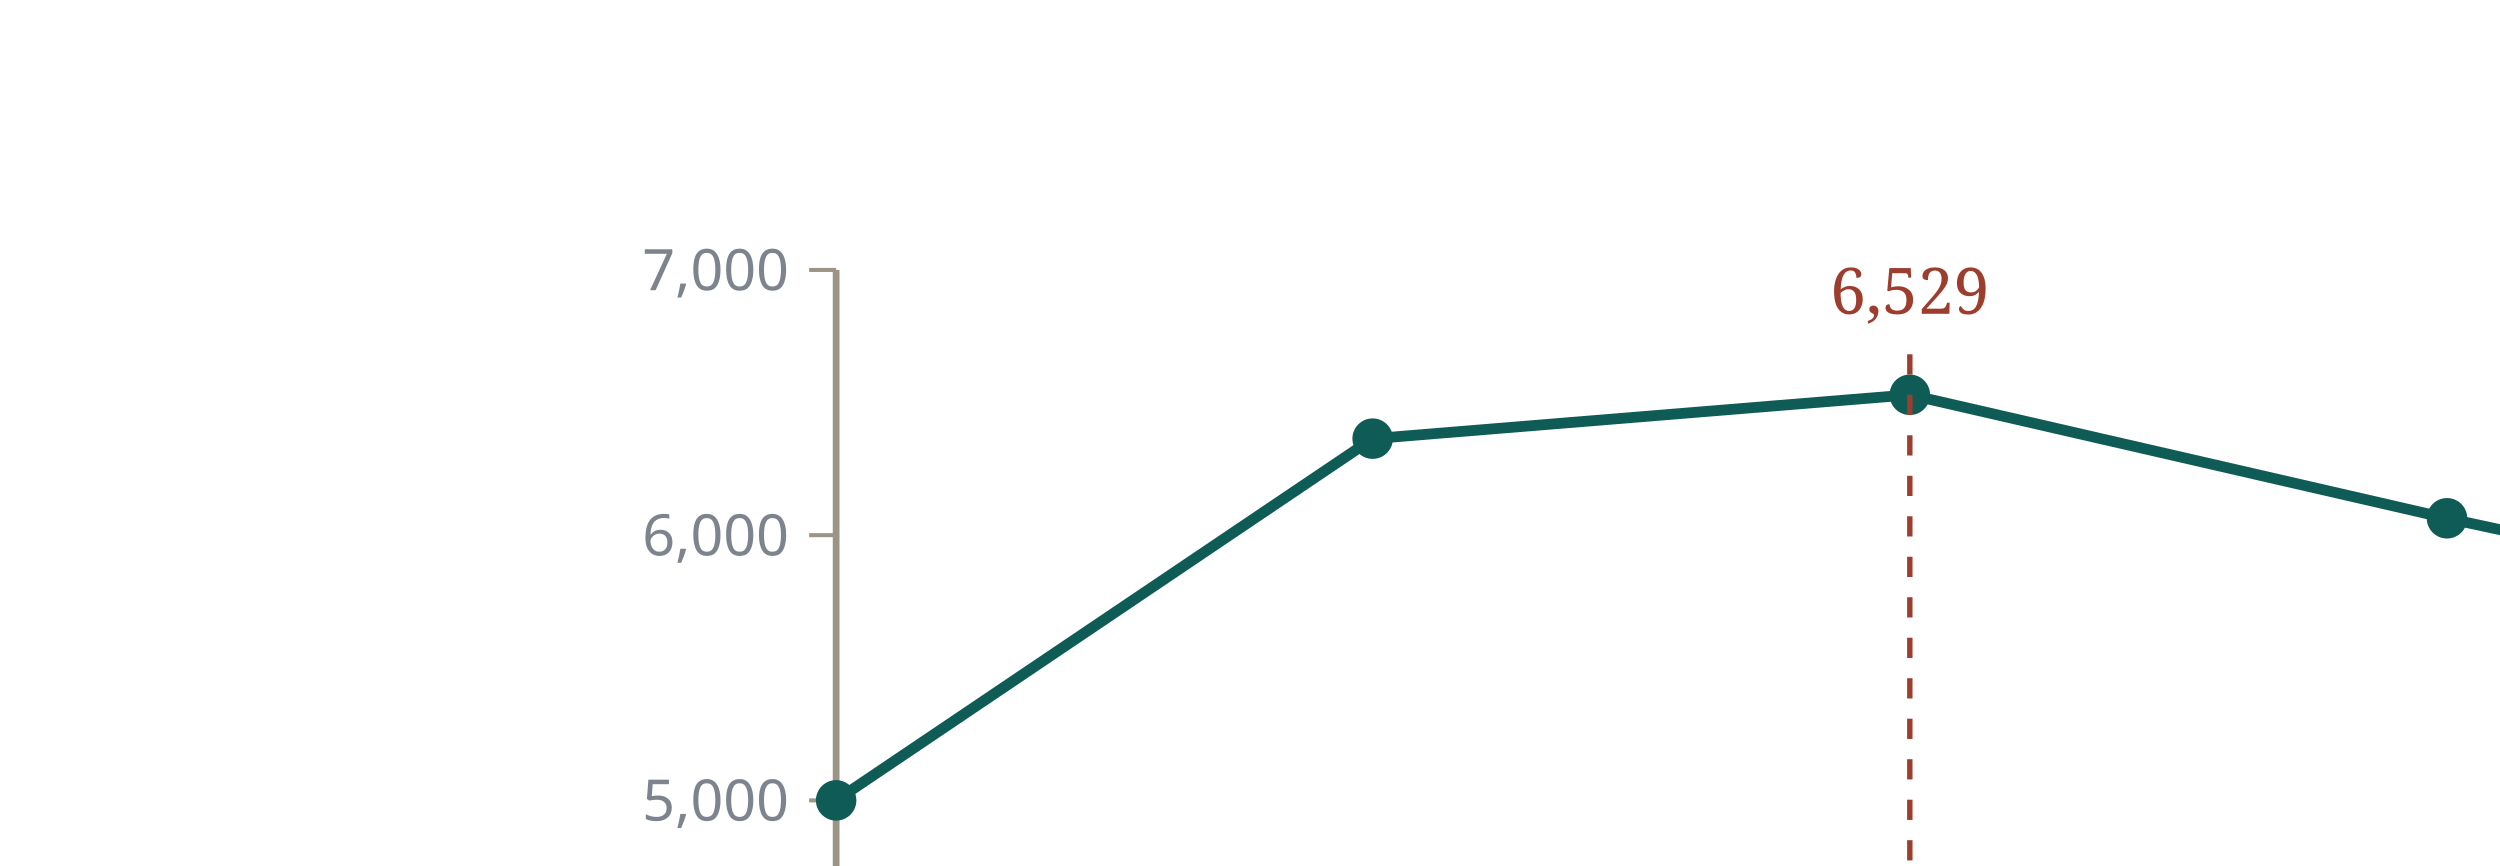
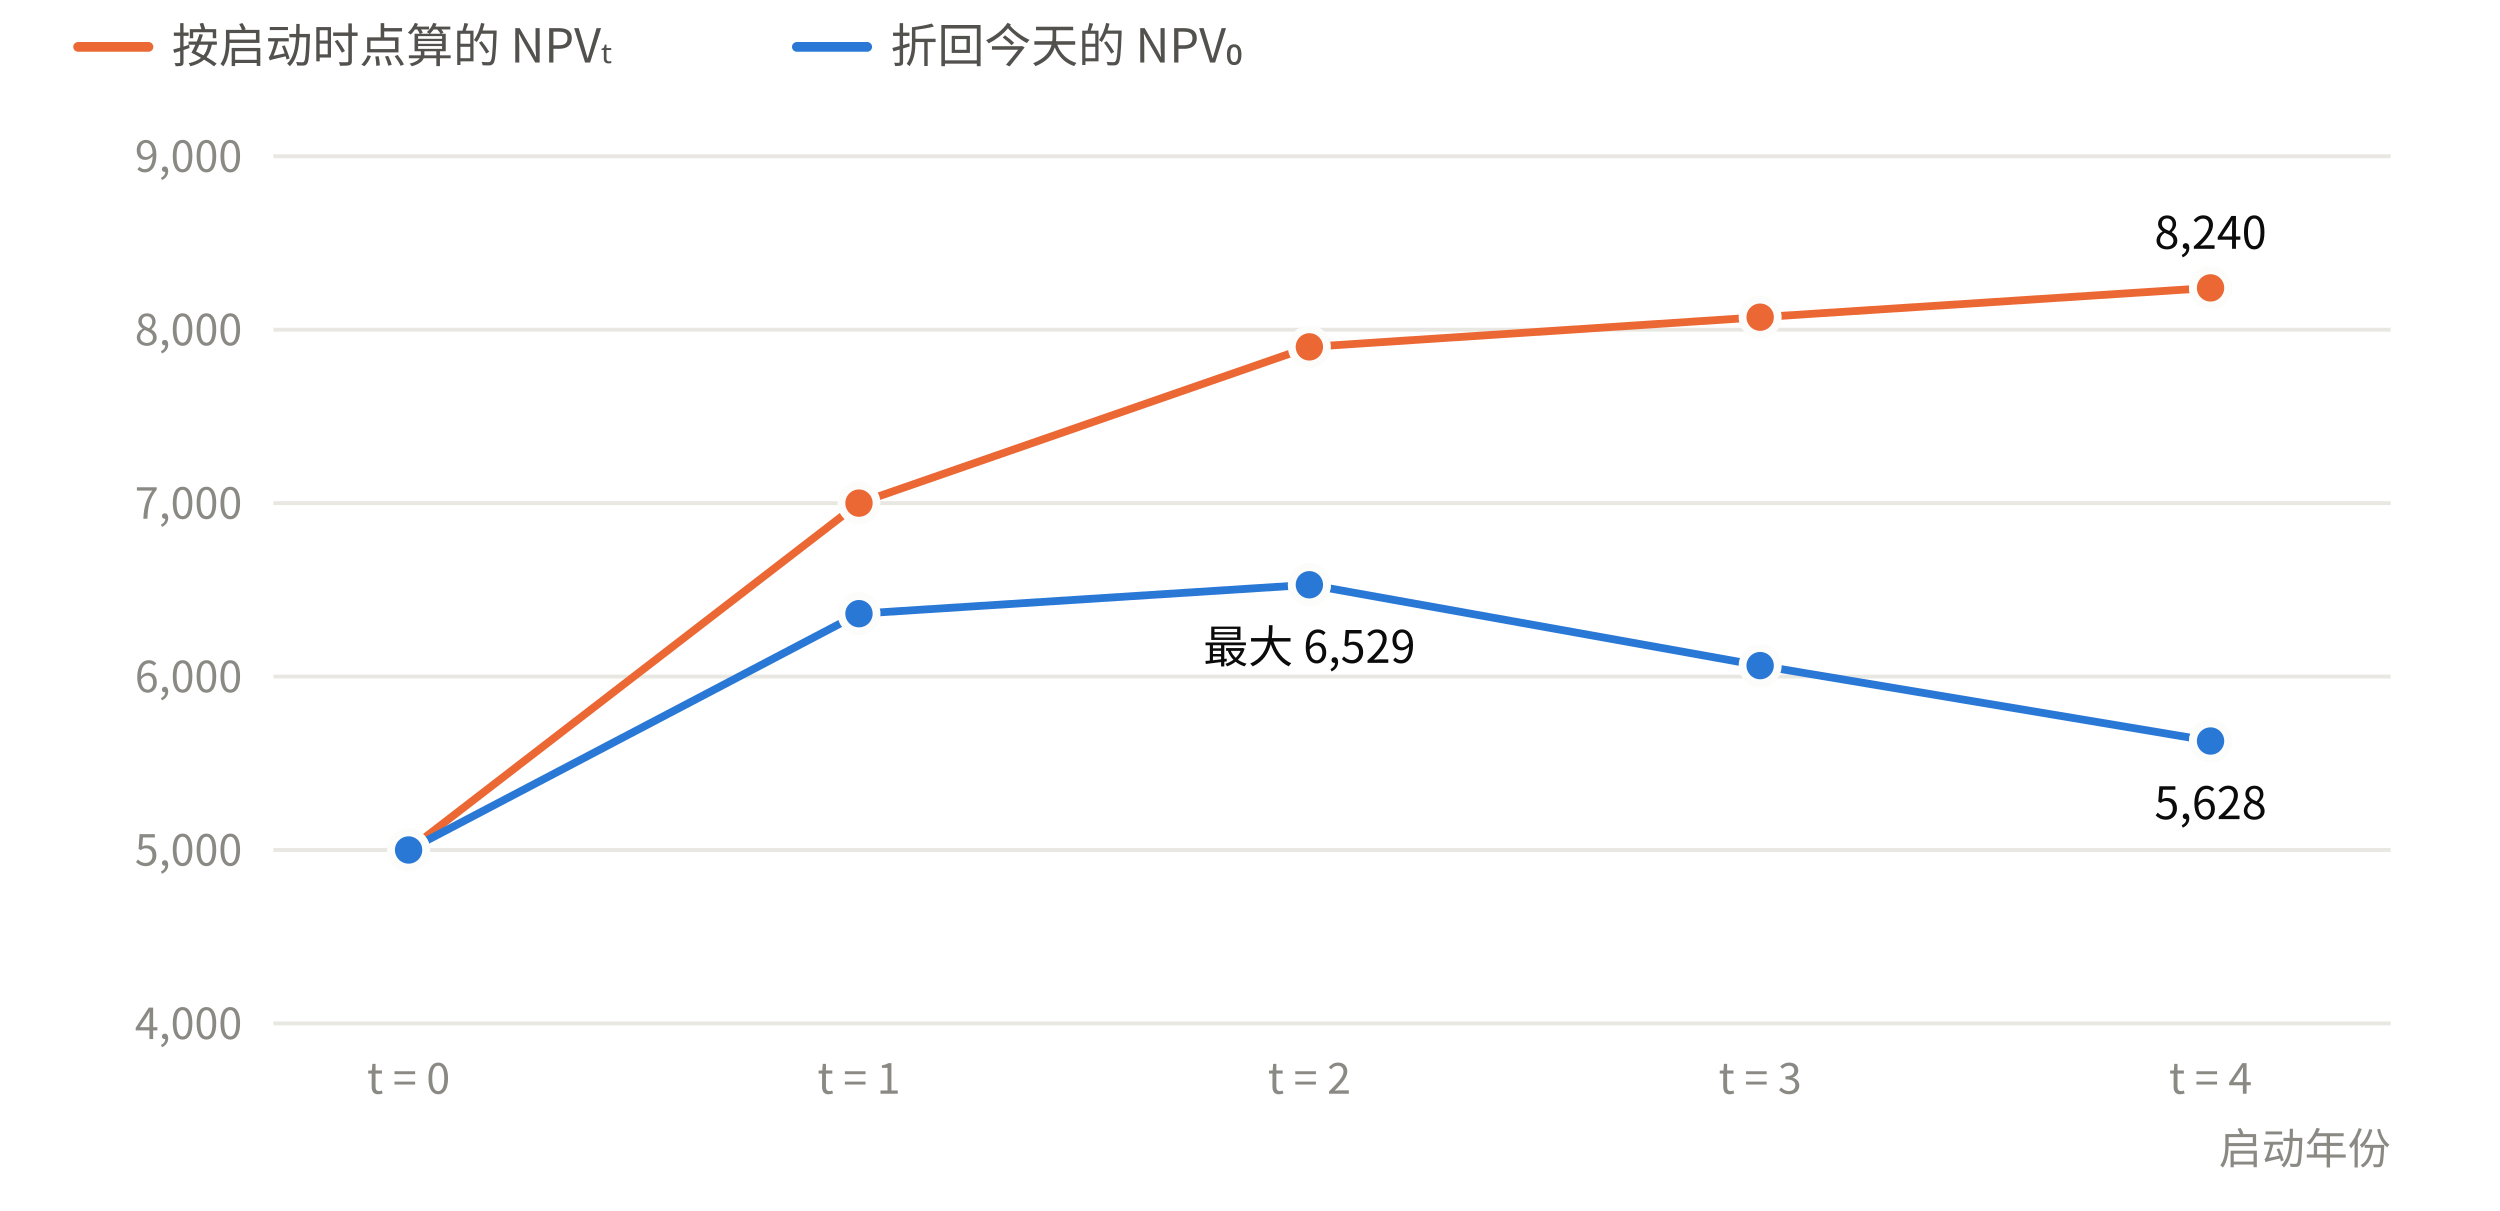
- <svg xmlns="http://www.w3.org/2000/svg" aria-label="折线显示 NPV 现值在第二年达到最高，其后下降" role="img" viewbox="0 0 590 182">
-   <line stroke="#9c9585" stroke-width="1" x1="123.9" x2="466.0" y1="150" y2="150" />
-   <line stroke="#9c9585" stroke-width="1" x1="123.9" x2="123.9" y1="150" y2="40" />
-   <line stroke="#9c9585" stroke-width=".6" x1="123.9" x2="119.9" y1="118.6" y2="118.6" />
-   <text fill="#7d848e" font-family="Microsoft YaHei, sans-serif" font-size="8.5" text-anchor="end" x="116.9" y="121.6">5,000</text>
-   <line stroke="#9c9585" stroke-width=".6" x1="123.9" x2="119.9" y1="79.3" y2="79.3" />
-   <text fill="#7d848e" font-family="Microsoft YaHei, sans-serif" font-size="8.5" text-anchor="end" x="116.9" y="82.3">6,000</text>
-   <line stroke="#9c9585" stroke-width=".6" x1="123.9" x2="119.9" y1="40.0" y2="40.0" />
-   <text fill="#7d848e" font-family="Microsoft YaHei, sans-serif" font-size="8.5" text-anchor="end" x="116.9" y="43.0">7,000</text>
-   <text fill="#7d848e" font-family="Microsoft YaHei, sans-serif" font-size="8.5" text-anchor="middle" x="123.9" y="165">t=0</text>
-   <text fill="#7d848e" font-family="Microsoft YaHei, sans-serif" font-size="8.5" text-anchor="middle" x="203.4" y="165">t=1</text>
-   <text fill="#7d848e" font-family="Microsoft YaHei, sans-serif" font-size="8.5" text-anchor="middle" x="283.0" y="165">t=2</text>
-   <text fill="#7d848e" font-family="Microsoft YaHei, sans-serif" font-size="8.5" text-anchor="middle" x="362.6" y="165">t=3</text>
-   <text fill="#7d848e" font-family="Microsoft YaHei, sans-serif" font-size="8.5" text-anchor="middle" x="442.1" y="165">t=4</text>
-   <polyline fill="none" points="123.9,118.6 203.4,65.0 283.0,58.5 362.6,76.8 442.1,93.9" stroke="#0f5c56" stroke-width="1.6" />
-   <circle cx="123.9" cy="118.6" fill="#0f5c56" r="3" />
-   <circle cx="203.4" cy="65.0" fill="#0f5c56" r="3" />
-   <circle cx="283.0" cy="58.5" fill="#0f5c56" r="3" />
-   <circle cx="362.6" cy="76.8" fill="#0f5c56" r="3" />
-   <circle cx="442.1" cy="93.9" fill="#0f5c56" r="3" />
-   <line stroke="#9c3d2e" stroke-dasharray="3 3" stroke-width=".8" x1="283.0" x2="283.0" y1="52.5" y2="150" />
-   <text fill="#9c3d2e" font-family="Georgia, serif" font-size="9.5" text-anchor="middle" x="283.0" y="46.5">6,529</text>
+ <svg xmlns="http://www.w3.org/2000/svg" viewBox="0 0 640 310" width="640" height="310" font-family="'Microsoft YaHei','PingFang SC','Noto Sans CJK SC','Source Han Sans SC',sans-serif">
+   <line x1="20" x2="38" y1="12" y2="12" stroke="#eb6834" stroke-width="2.5" stroke-linecap="round" />
+   <text x="44" y="16" font-size="12" fill="#52514e">按启动时点算的 NPVₜ</text>
+   <line x1="204.0" x2="222.0" y1="12" y2="12" stroke="#2a78d6" stroke-width="2.5" stroke-linecap="round" />
+   <text x="228.0" y="16" font-size="12" fill="#52514e">折回今天的 NPV₀</text>
+   <line x1="70" x2="612" y1="262.0" y2="262.0" stroke="#e8e7e2" stroke-width="1" />
+   <text x="62.0" y="266.0" font-size="11" fill="#8a8984" text-anchor="end" font-weight="400">4,000</text>
+   <line x1="70" x2="612" y1="217.6" y2="217.6" stroke="#e8e7e2" stroke-width="1" />
+   <text x="62.0" y="221.6" font-size="11" fill="#8a8984" text-anchor="end" font-weight="400">5,000</text>
+   <line x1="70" x2="612" y1="173.2" y2="173.2" stroke="#e8e7e2" stroke-width="1" />
+   <text x="62.0" y="177.2" font-size="11" fill="#8a8984" text-anchor="end" font-weight="400">6,000</text>
+   <line x1="70" x2="612" y1="128.8" y2="128.8" stroke="#e8e7e2" stroke-width="1" />
+   <text x="62.0" y="132.8" font-size="11" fill="#8a8984" text-anchor="end" font-weight="400">7,000</text>
+   <line x1="70" x2="612" y1="84.4" y2="84.4" stroke="#e8e7e2" stroke-width="1" />
+   <text x="62.0" y="88.4" font-size="11" fill="#8a8984" text-anchor="end" font-weight="400">8,000</text>
+   <line x1="70" x2="612" y1="40.0" y2="40.0" stroke="#e8e7e2" stroke-width="1" />
+   <text x="62.0" y="44.0" font-size="11" fill="#8a8984" text-anchor="end" font-weight="400">9,000</text>
+   <text x="104.6" y="280.0" font-size="11" fill="#8a8984" text-anchor="middle" font-weight="400">t = 0</text>
+   <text x="219.9" y="280.0" font-size="11" fill="#8a8984" text-anchor="middle" font-weight="400">t = 1</text>
+   <text x="335.2" y="280.0" font-size="11" fill="#8a8984" text-anchor="middle" font-weight="400">t = 2</text>
+   <text x="450.6" y="280.0" font-size="11" fill="#8a8984" text-anchor="middle" font-weight="400">t = 3</text>
+   <text x="565.9" y="280.0" font-size="11" fill="#8a8984" text-anchor="middle" font-weight="400">t = 4</text>
+   <text x="612.0" y="298.0" font-size="11" fill="#8a8984" text-anchor="end" font-weight="400">启动年份</text>
+   <polyline points="104.6,217.6 219.9,128.8 335.2,88.8 450.6,81.2 565.9,73.7" fill="none" stroke="#eb6834" stroke-width="2" stroke-linejoin="round" stroke-linecap="round" />
+   <polyline points="104.6,217.6 219.9,157.1 335.2,149.7 450.6,170.4 565.9,189.7" fill="none" stroke="#2a78d6" stroke-width="2" stroke-linejoin="round" stroke-linecap="round" />
+   <circle cx="104.6" cy="217.6" r="4.5" fill="#eb6834" stroke="#fcfcfb" stroke-width="2" />
+   <circle cx="104.6" cy="217.6" r="4.5" fill="#2a78d6" stroke="#fcfcfb" stroke-width="2" />
+   <circle cx="219.9" cy="128.8" r="4.5" fill="#eb6834" stroke="#fcfcfb" stroke-width="2" />
+   <circle cx="219.9" cy="157.1" r="4.5" fill="#2a78d6" stroke="#fcfcfb" stroke-width="2" />
+   <circle cx="335.2" cy="88.8" r="4.5" fill="#eb6834" stroke="#fcfcfb" stroke-width="2" />
+   <circle cx="335.2" cy="149.7" r="4.5" fill="#2a78d6" stroke="#fcfcfb" stroke-width="2" />
+   <circle cx="450.6" cy="81.2" r="4.5" fill="#eb6834" stroke="#fcfcfb" stroke-width="2" />
+   <circle cx="450.6" cy="170.4" r="4.5" fill="#2a78d6" stroke="#fcfcfb" stroke-width="2" />
+   <circle cx="565.9" cy="73.7" r="4.5" fill="#eb6834" stroke="#fcfcfb" stroke-width="2" />
+   <circle cx="565.9" cy="189.7" r="4.5" fill="#2a78d6" stroke="#fcfcfb" stroke-width="2" />
+   <circle cx="335.2" cy="149.7" r="4.5" fill="#2a78d6" stroke="#fcfcfb" stroke-width="2" />
+   <text x="335.2" y="169.7" font-size="11.5" fill="#0b0b0b" text-anchor="middle" font-weight="400">最大 6,529</text>
+   <circle cx="565.9" cy="73.7" r="4.5" fill="#eb6834" stroke="#fcfcfb" stroke-width="2" />
+   <text x="565.9" y="63.7" font-size="11.5" fill="#0b0b0b" text-anchor="middle" font-weight="400">8,240</text>
+   <circle cx="565.9" cy="189.7" r="4.5" fill="#2a78d6" stroke="#fcfcfb" stroke-width="2" />
+   <text x="565.9" y="209.7" font-size="11.5" fill="#0b0b0b" text-anchor="middle" font-weight="400">5,628</text>
</svg>
